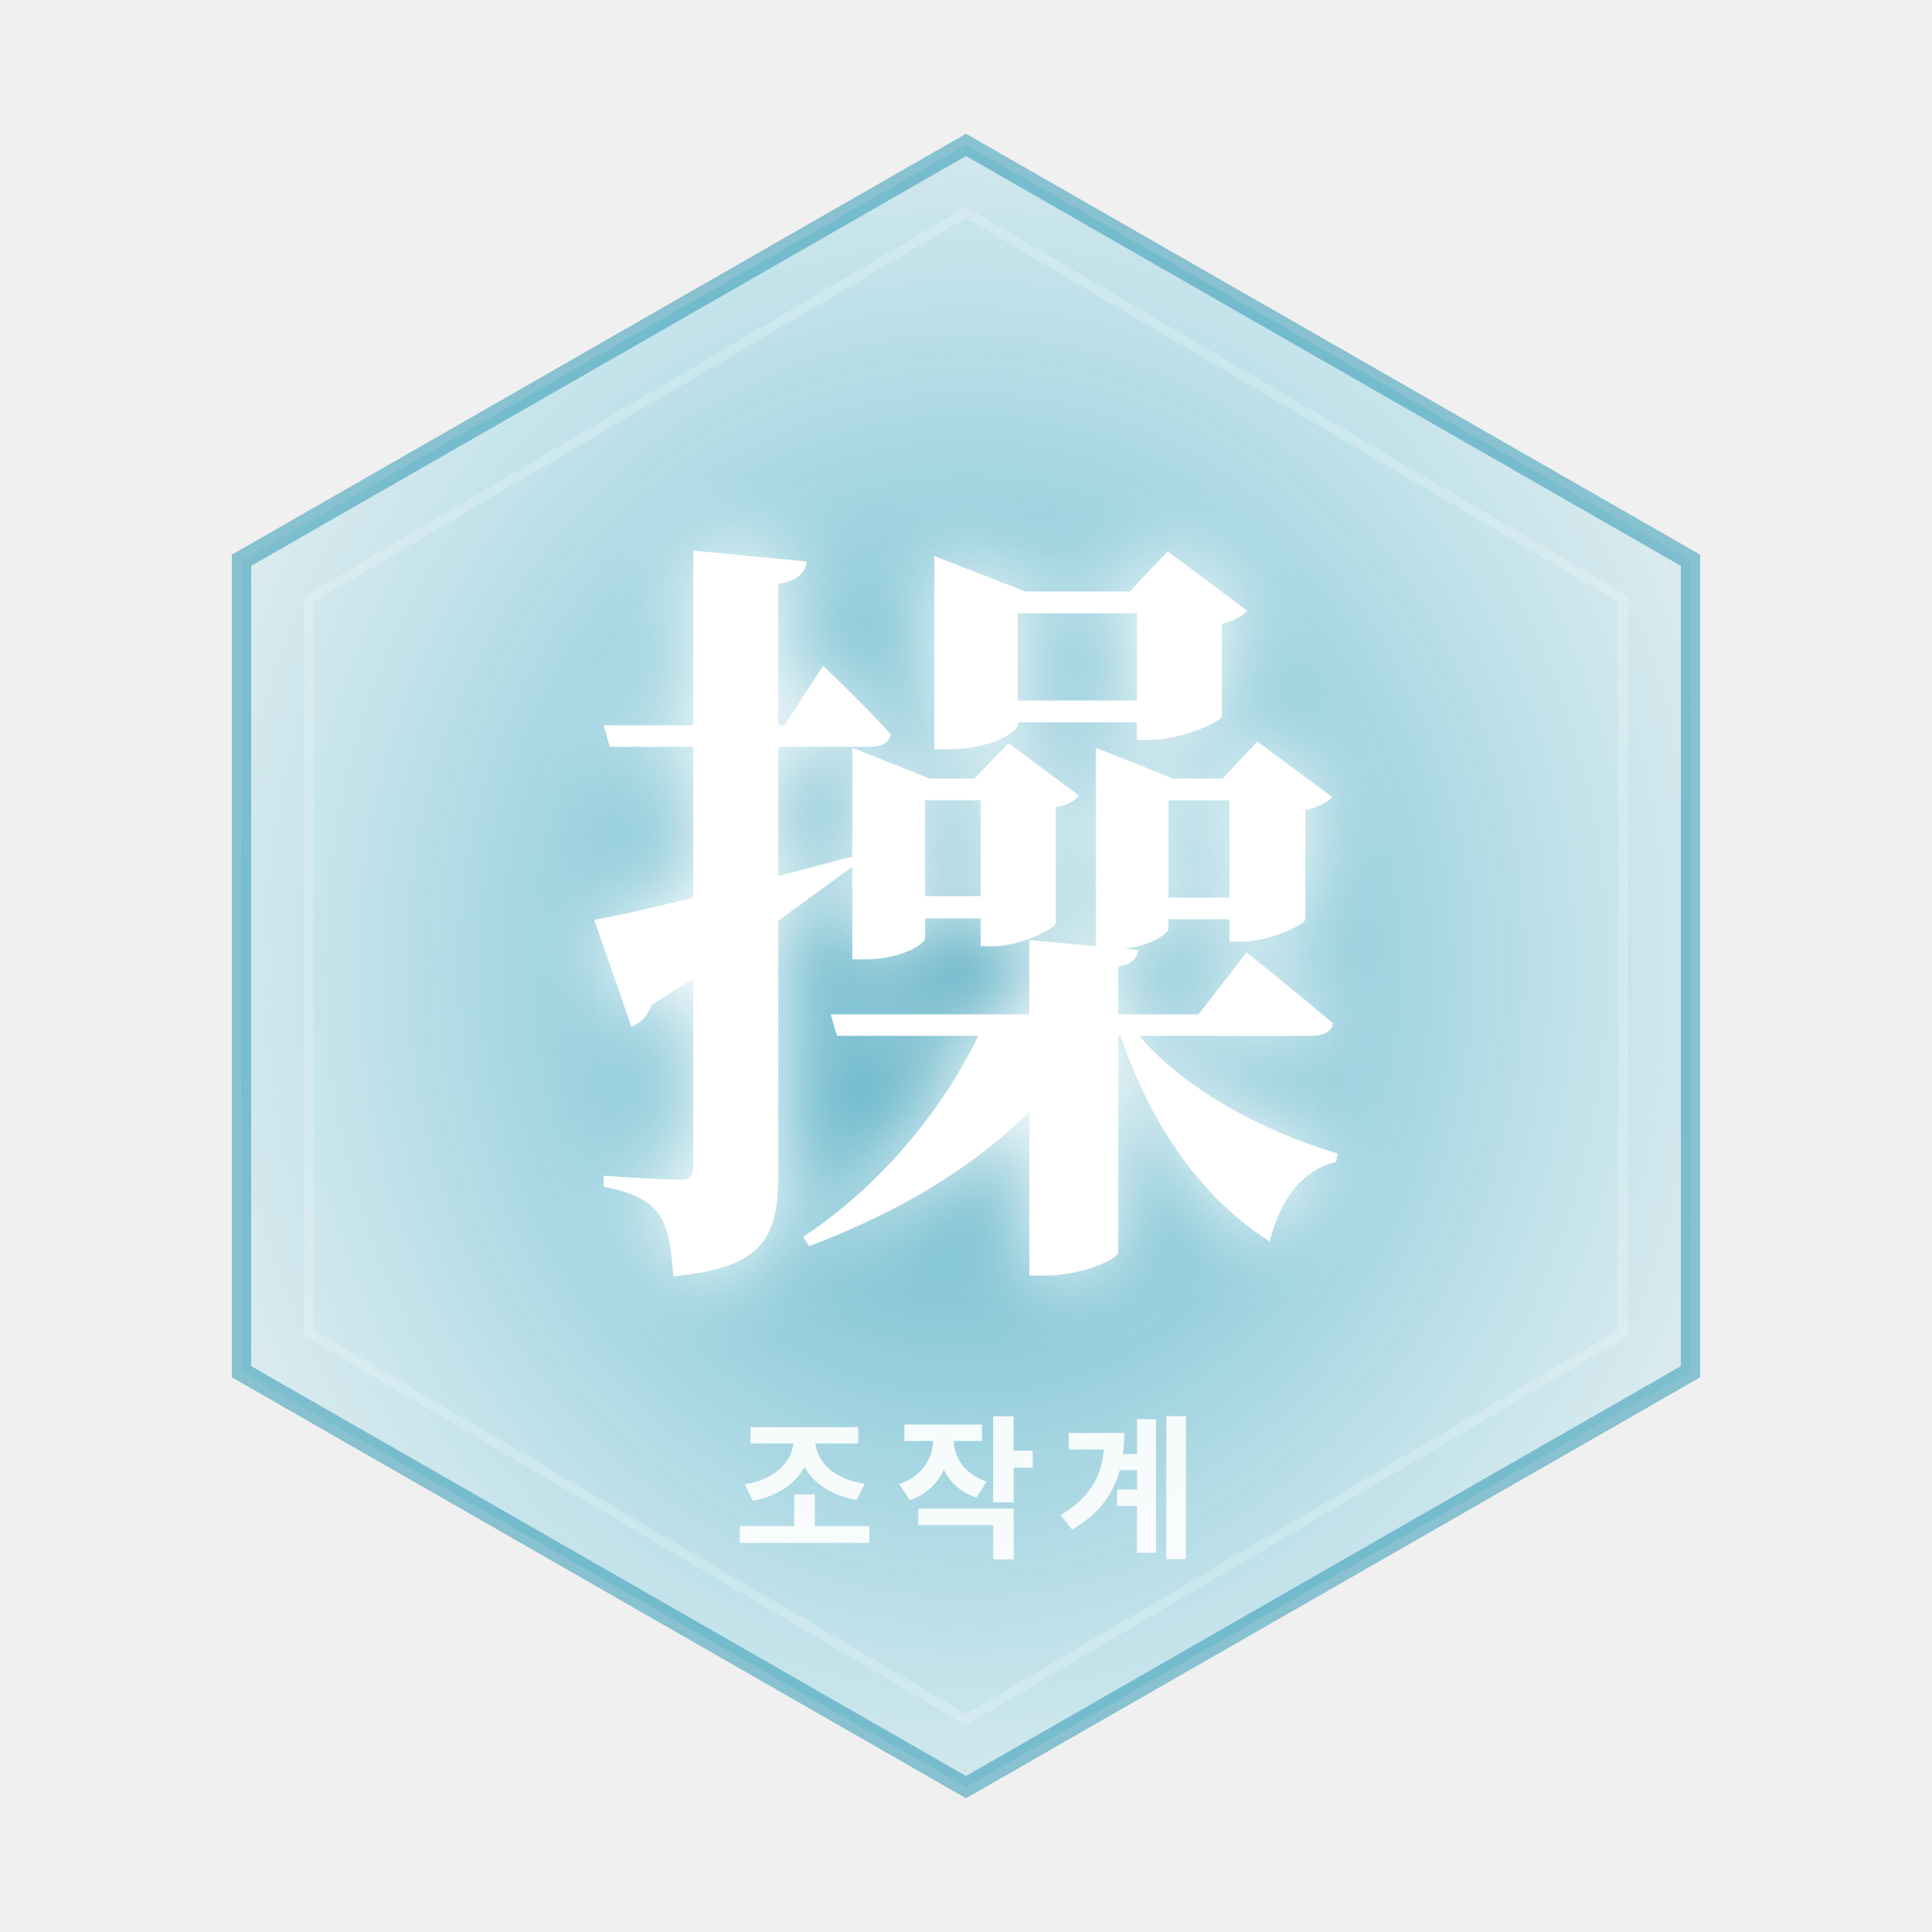
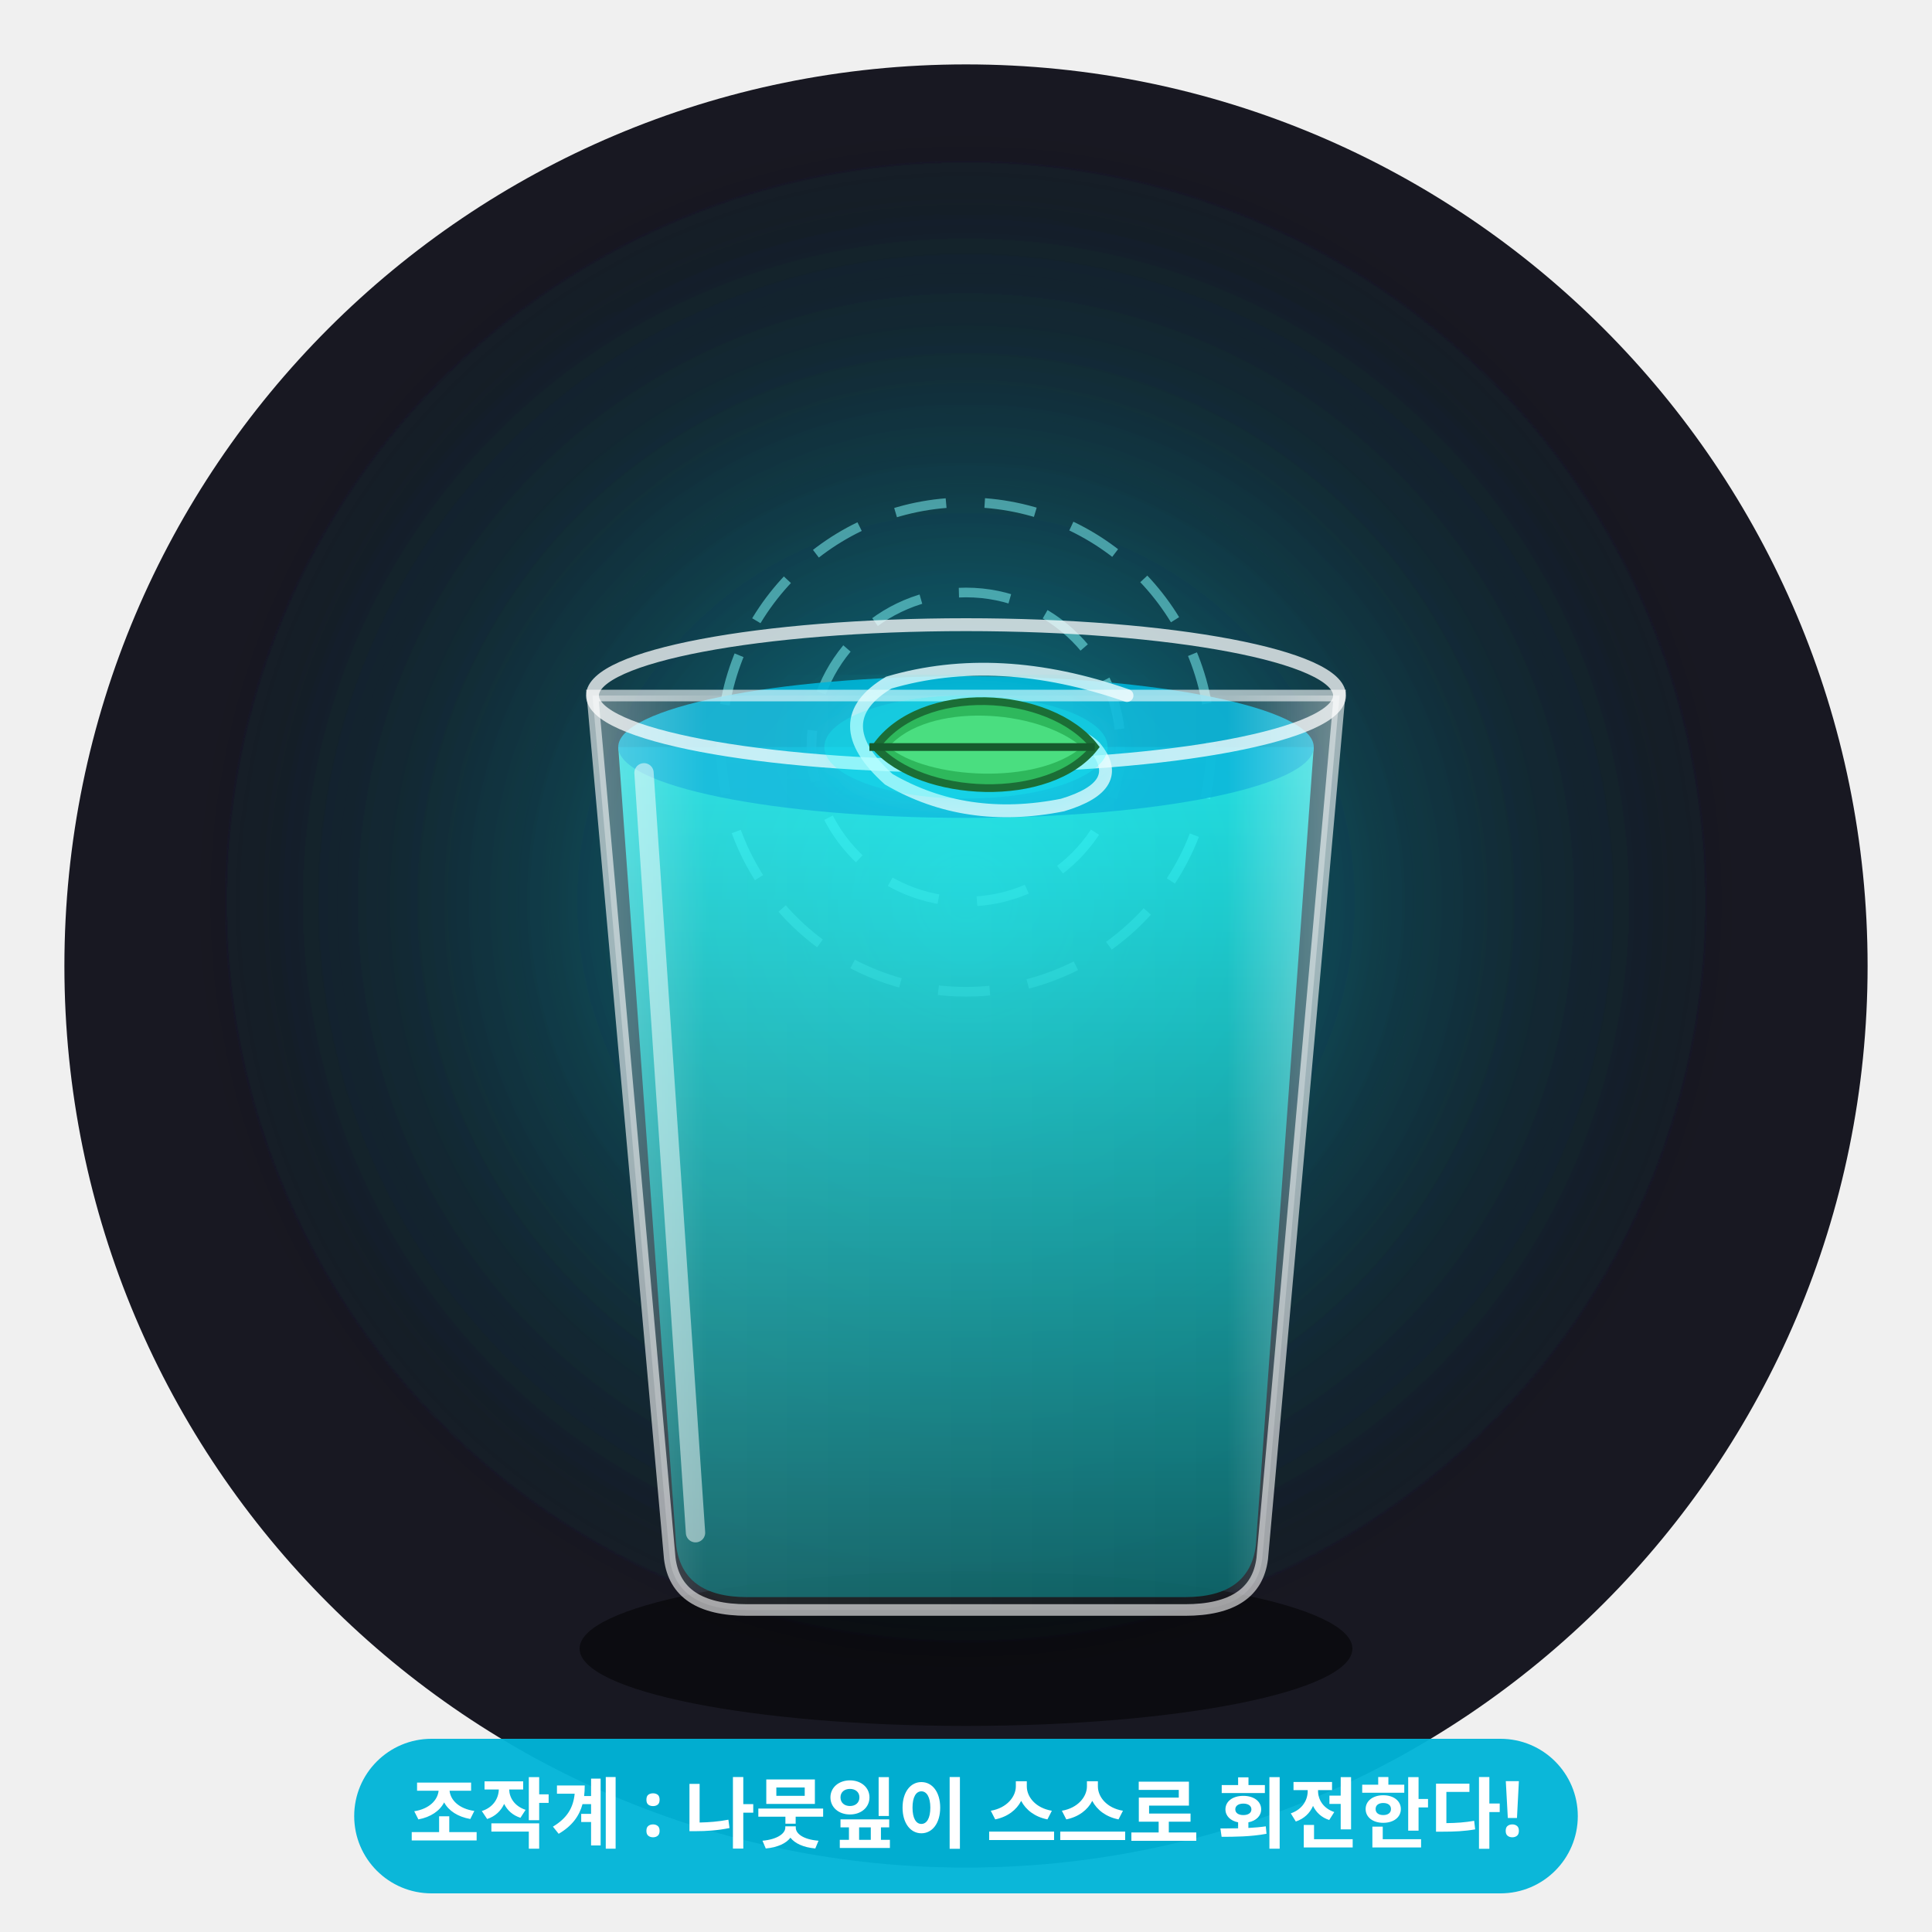
- <svg xmlns="http://www.w3.org/2000/svg" viewBox="0 0 200 200">
+ <svg xmlns="http://www.w3.org/2000/svg" viewBox="0 0 300 300" width="100%" height="100%">
  <defs>
-     <radialGradient id="grad" cx="50%" cy="50%" r="60%">
-       <stop offset="0%" stop-color="#2193b0" stop-opacity="0.8" />
-       <stop offset="100%" stop-color="#6dd5ed" stop-opacity="0.1" />
+     <radialGradient id="bgGlow" cx="50%" cy="50%" r="60%">
+       <stop offset="0%" stop-color="#00e5ff" stop-opacity="0.35" />
+       <stop offset="100%" stop-color="#111118" stop-opacity="0" />
    </radialGradient>
-     <filter id="glow">
-       <feGaussianBlur stdDeviation="4" result="coloredBlur" />
+     <linearGradient id="glassWall" x1="0%" y1="0%" x2="100%" y2="0%">
+       <stop offset="0%" stop-color="#ffffff" stop-opacity="0.35" />
+       <stop offset="15%" stop-color="#ffffff" stop-opacity="0.1" />
+       <stop offset="85%" stop-color="#ffffff" stop-opacity="0.05" />
+       <stop offset="100%" stop-color="#ffffff" stop-opacity="0.4" />
+     </linearGradient>
+     <linearGradient id="waterGrad" x1="0%" y1="0%" x2="0%" y2="100%">
+       <stop offset="0%" stop-color="#18ffff" stop-opacity="0.8" />
+       <stop offset="100%" stop-color="#006064" stop-opacity="0.9" />
+     </linearGradient>
+     <filter id="cyanGlow" x="-20%" y="-20%" width="140%" height="140%">
+       <feGaussianBlur stdDeviation="5" result="blur" />
      <feMerge>
-         <feMergeNode in="coloredBlur" />
+         <feMergeNode in="blur" />
        <feMergeNode in="SourceGraphic" />
      </feMerge>
    </filter>
+     <style>
+       @keyframes spinVortex {
+         0% { transform: rotate(0deg); }
+         100% { transform: rotate(360deg); }
+       }
+       @keyframes leafOrbit {
+         0% { transform: rotate(0deg) translateX(18px) rotate(0deg); }
+         100% { transform: rotate(360deg) translateX(18px) rotate(-360deg); }
+       }
+       .vortex-spin { animation: spinVortex 4s linear infinite; transform-origin: 150px 116px; }
+       .orbit-leaf { animation: leafOrbit 4s linear infinite; transform-origin: 150px 116px; }
+     </style>
  </defs>
-   <polygon points="100,15 175,58 175,142 100,185 25,142 25,58" fill="url(#grad)" stroke="#2193b0" stroke-width="2" stroke-opacity="0.5" />
-   <polygon points="100,22 168,62 168,138 100,178 32,138 32,62" fill="none" stroke="#ffffff" stroke-width="1" stroke-opacity="0.2" />
-   <text x="100" y="125" font-family="'Malgun Gothic', 'Noto Serif CJK KR', 'Batang', serif" font-size="80" font-weight="bold" fill="#ffffff" text-anchor="middle" filter="url(#glow)">操</text>
-   <text x="100" y="160" font-family="'Noto Sans KR', sans-serif" font-size="16" font-weight="700" fill="#ffffff" opacity="0.9" text-anchor="middle" letter-spacing="2">조작계</text>
+   <circle cx="150" cy="150" r="140" fill="#181822" />
+   <circle cx="150" cy="140" r="115" fill="url(#bgGlow)" filter="url(#cyanGlow)" />
+   <g stroke="#84ffff" stroke-width="1.5" fill="none" opacity="0.5" stroke-dasharray="8 6" class="vortex-spin">
+     <circle cx="150" cy="116" r="38" />
+     <circle cx="150" cy="116" r="24" />
+   </g>
+   <ellipse cx="150" cy="256" rx="60" ry="12" fill="#000000" opacity="0.5" />
+   <path d="M96 116 L105 240 Q106 248 116 248 L184 248 Q194 248 195 240 L204 116 Z" fill="url(#waterGrad)" />
+   <ellipse cx="150" cy="116" rx="54" ry="11" fill="#00b4d8" opacity="0.9" />
+   <g class="vortex-spin">
+     <path d="M150 116 Q165 111 170 116 Q175 122 165 125 Q150 128 138 121 Q128 112 138 106 Q155 101 175 108" fill="none" stroke="#e0f7fa" stroke-width="2" stroke-linecap="round" opacity="0.85" />
+     <circle cx="150" cy="116" r="4" fill="#006064" />
+   </g>
+   <path d="M92 108 L104 242 Q105 250 116 250 L184 250 Q195 250 196 242 L208 108 Z" fill="url(#glassWall)" stroke="#ffffff" stroke-width="1.8" stroke-opacity="0.6" />
+   <ellipse cx="150" cy="108" rx="58" ry="11" fill="none" stroke="#ffffff" stroke-width="2" stroke-opacity="0.75" />
+   <path d="M100 120 L108 238" stroke="#ffffff" stroke-width="3" stroke-linecap="round" opacity="0.5" />
+   <g class="orbit-leaf">
+     <ellipse cx="150" cy="116" rx="22" ry="8" fill="#18ffff" opacity="0.3" filter="url(#cyanGlow)" />
+     <path d="M136 116 C143 106, 163 107, 170 116 C163 125, 143 124, 136 116 Z" fill="#2eb85c" stroke="#1b6e36" stroke-width="1.2" />
+     <path d="M138 116 C144 109, 161 110, 168 116 C161 122, 144 121, 138 116 Z" fill="#4ade80" />
+     <path d="M135 116 Q152 116 170 116" stroke="#165b2d" stroke-width="1.2" fill="none" />
+   </g>
+   <g transform="translate(150, 282)">
+     <rect x="-95" y="-12" width="190" height="24" rx="12" fill="#00b4d8" opacity="0.95" />
+     <text x="0" y="4" font-family="'Noto Sans KR', sans-serif" font-size="12" font-weight="900" fill="#ffffff" text-anchor="middle">조작계 : 나뭇잎이 스스로 회전한다!</text>
+   </g>
</svg>
